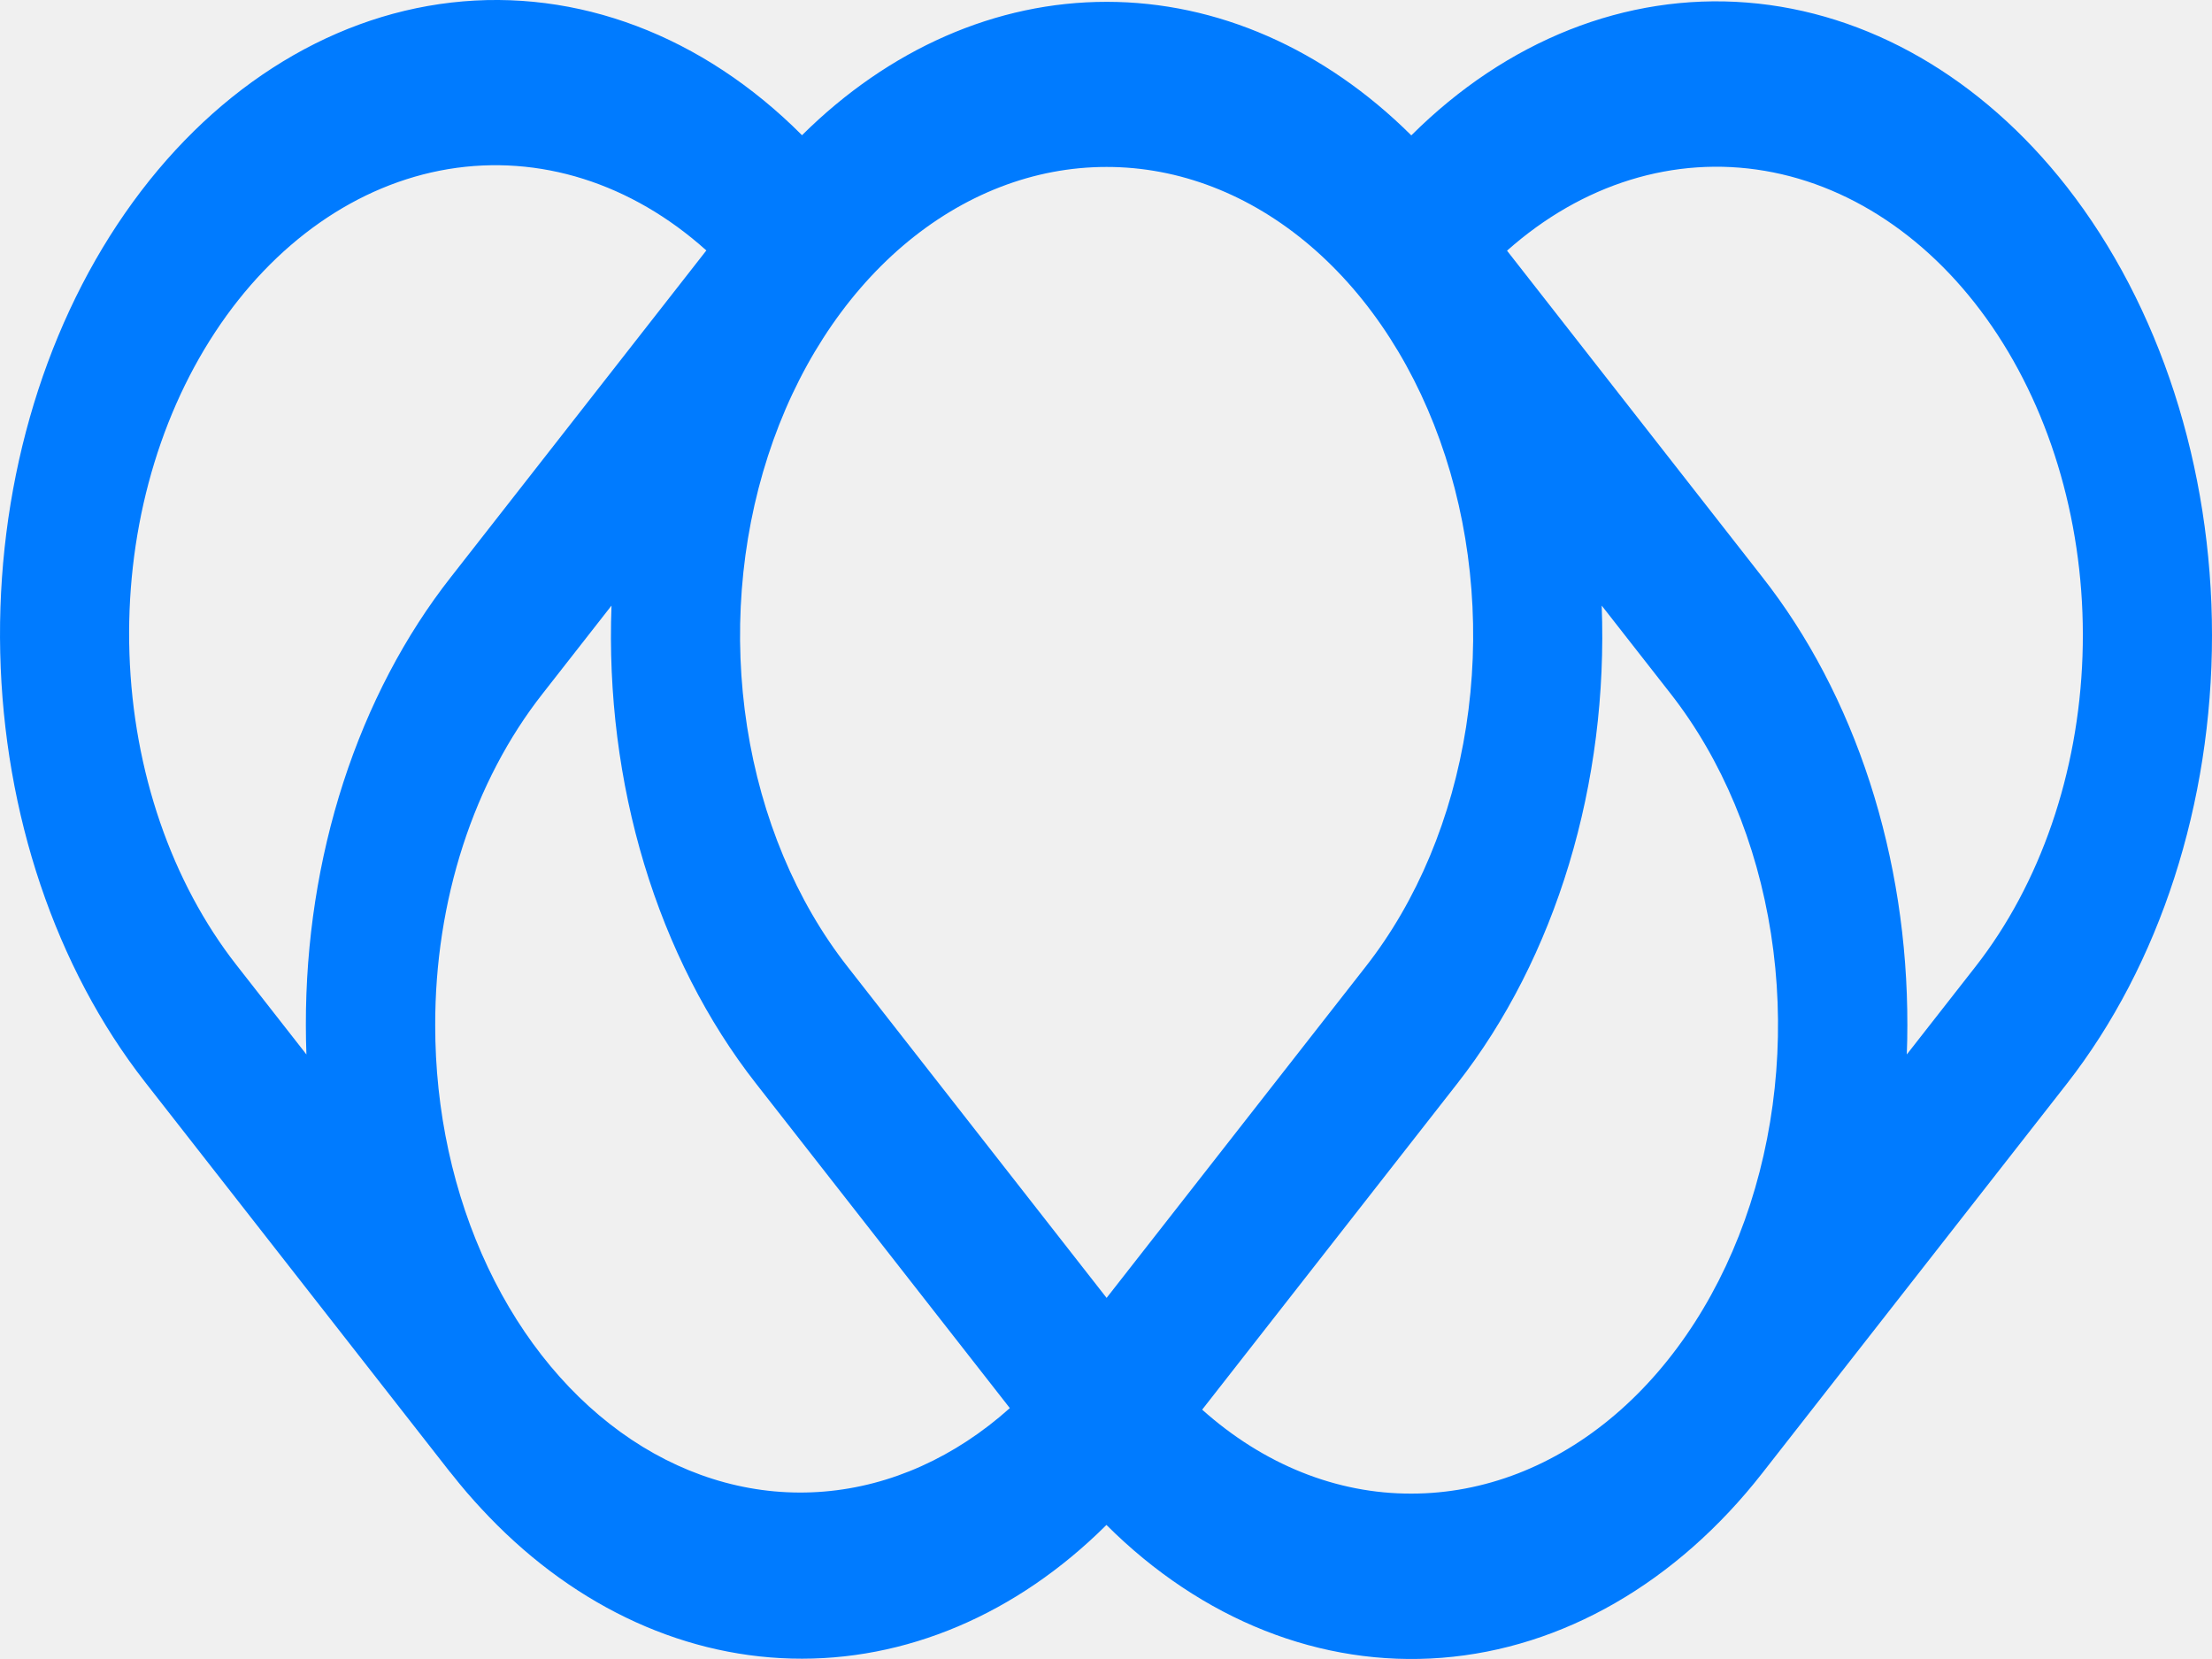
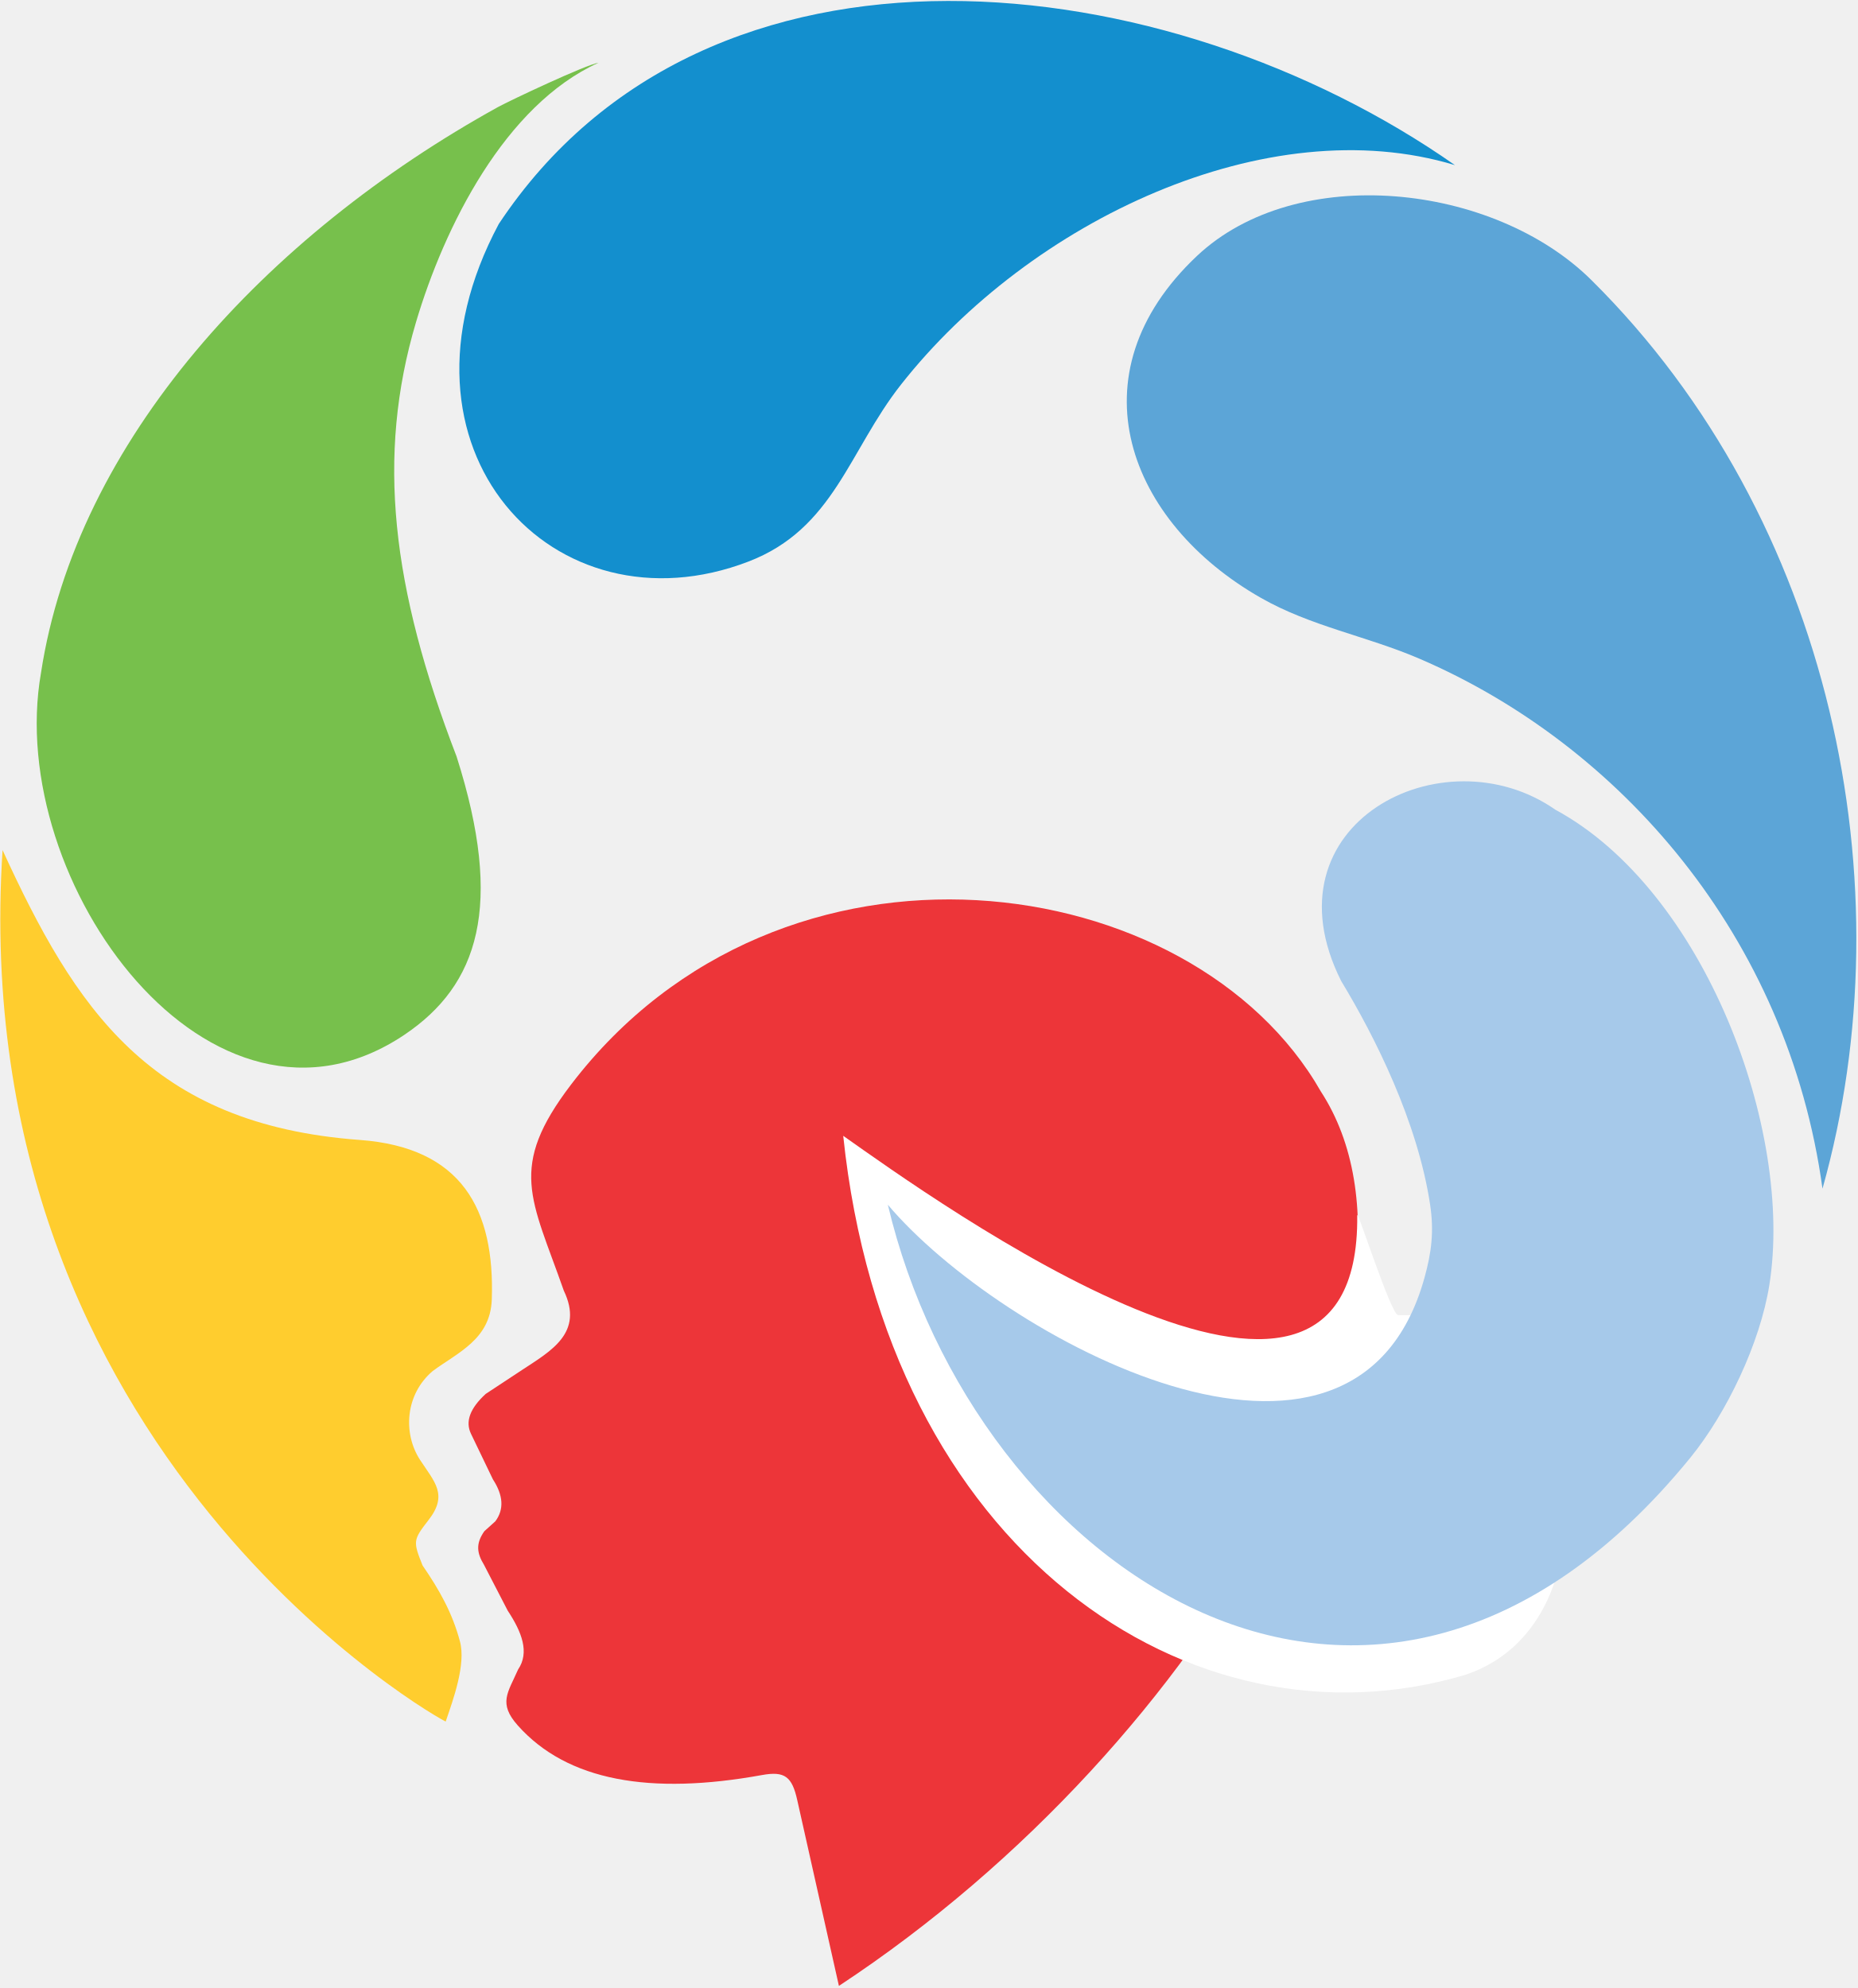
- <svg xmlns="http://www.w3.org/2000/svg" width="40" height="30" viewBox="0 0 40 30" fill="none">
-   <path d="M37.378 3.382C35.831 1.404 33.772 0.218 31.588 0.046C29.404 -0.126 27.247 0.728 25.521 2.448C23.946 0.883 22.008 0.033 20.013 0.033C18.017 0.032 16.079 0.881 14.503 2.445C12.706 0.642 10.438 -0.216 8.162 0.046C5.887 0.308 3.776 1.671 2.26 3.856C0.743 6.041 -0.063 8.883 0.004 11.803C0.071 14.723 1.008 17.499 2.622 19.566L8.135 26.616C8.14 26.621 8.144 26.626 8.149 26.631C8.153 26.637 8.155 26.639 8.158 26.643C8.164 26.651 8.17 26.657 8.176 26.665C8.263 26.776 8.352 26.884 8.442 26.989C8.489 27.043 8.536 27.096 8.583 27.149C8.621 27.192 8.66 27.234 8.699 27.276C10.27 28.978 12.252 29.938 14.312 29.992C16.371 30.047 18.383 29.194 20.008 27.576C21.733 29.296 23.891 30.15 26.075 29.978C28.258 29.806 30.317 28.62 31.865 26.642L37.378 19.594C39.057 17.442 40 14.527 40 11.488C40 8.448 39.057 5.533 37.378 3.382ZM20.011 3.019C21.322 3.018 22.603 3.514 23.693 4.444C24.784 5.375 25.633 6.698 26.135 8.246C26.637 9.794 26.768 11.498 26.512 13.142C26.256 14.785 25.625 16.295 24.697 17.479L20.011 23.47L15.325 17.479C14.397 16.295 13.766 14.785 13.51 13.142C13.254 11.498 13.385 9.794 13.887 8.246C14.388 6.698 15.238 5.375 16.328 4.444C17.419 3.514 18.7 3.018 20.011 3.019ZM7.87 18.537C7.868 17.423 8.038 16.321 8.371 15.292C8.704 14.264 9.194 13.33 9.811 12.545L11.058 10.951C10.998 12.545 11.199 14.137 11.649 15.626C12.099 17.114 12.787 18.466 13.671 19.594L18.261 25.463C17.271 26.349 16.109 26.872 14.903 26.972C13.697 27.073 12.492 26.748 11.42 26.034C10.348 25.319 9.45 24.242 8.824 22.92C8.198 21.598 7.868 20.082 7.87 18.536L7.87 18.537ZM4.276 17.451C3.103 15.952 2.412 13.944 2.341 11.826C2.269 9.707 2.821 7.631 3.889 6.008C4.956 4.385 6.461 3.332 8.106 3.058C9.751 2.785 11.416 3.31 12.773 4.529L8.157 10.431C7.322 11.492 6.66 12.756 6.209 14.147C5.758 15.539 5.528 17.031 5.531 18.537C5.531 18.714 5.534 18.892 5.541 19.068L4.276 17.451ZM25.524 27.009C24.171 27.014 22.849 26.483 21.739 25.491L26.352 19.594C27.235 18.466 27.923 17.114 28.373 15.626C28.823 14.137 29.024 12.545 28.964 10.951L30.211 12.545C31.138 13.73 31.769 15.24 32.025 16.884C32.281 18.527 32.149 20.231 31.648 21.779C31.146 23.327 30.297 24.651 29.207 25.582C28.117 26.513 26.835 27.009 25.524 27.009ZM35.724 17.479L34.481 19.068C34.488 18.892 34.491 18.715 34.491 18.537C34.494 17.031 34.264 15.539 33.813 14.147C33.362 12.756 32.7 11.492 31.865 10.431L27.252 4.533C28.611 3.324 30.276 2.809 31.917 3.09C33.558 3.371 35.058 4.427 36.121 6.051C37.183 7.675 37.732 9.749 37.658 11.864C37.585 13.979 36.895 15.982 35.724 17.479Z" fill="#007bff" tempfill="#008C8C" />
+ <svg xmlns="http://www.w3.org/2000/svg" width="498" height="533" viewBox="0 0 498 533" fill="none">
+   <path fill-rule="evenodd" clip-rule="evenodd" d="M151.133 346.045C156.543 357.35 147.718 362.179 139.892 367.326L130.19 373.721C125.99 377.572 124.675 381.123 126.239 384.394L132.115 396.609C134.932 400.94 135.144 404.692 132.775 407.876L129.839 410.518C127.503 413.82 127.784 416.356 129.741 419.548L136.09 431.823C139.879 437.562 141.992 443.016 138.877 447.603C136.141 453.833 133.473 456.645 138.814 462.633C152.05 477.483 174.302 481.353 204.288 475.899C210.346 474.802 212.314 476.323 213.71 482.66L224.87 532.438C324.875 466.584 389.876 347.723 354.058 292.648C319.673 232.339 209.536 216.785 153.065 290.791C136.065 313.1 142.422 321.201 151.133 346.045Z" fill="#ED3539" />
+   <path fill-rule="evenodd" clip-rule="evenodd" d="M389.995 44.27C339.737 29.047 276.138 59.102 241.491 103.139C227.494 120.932 223.526 141.763 200.63 150.556C148.553 170.583 101.43 120.419 133.698 60.048C189.801 -24.483 313.116 -9.604 389.995 44.27Z" fill="#138FCE" />
+   <path fill-rule="evenodd" clip-rule="evenodd" d="M226.025 304.524C250.265 321.606 364.653 404.13 363.805 325.868C363.774 323.918 372.847 352.544 374.767 352.595C376.796 352.62 378.829 352.62 380.829 352.577C427.21 365.071 432.607 436.266 392.482 449.122C318.919 470.827 237.621 415.559 226.025 304.524Z" fill="white" />
+   <path fill-rule="evenodd" clip-rule="evenodd" d="M488.517 318.689C511.386 237.491 491.141 139.064 426.575 75.091C400.341 49.074 347.652 43.397 320.856 68.61C286.994 100.528 302.548 140.111 337.968 160.283C351.409 167.96 366.453 170.553 380.566 176.64C434.009 199.647 479.226 250.908 488.517 318.689Z" fill="#5CA5D7" />
+   <path fill-rule="evenodd" clip-rule="evenodd" d="M359.493 263.004C368.54 277.947 380.007 300.773 383.347 323.013C384.4 330.086 383.753 335.701 381.814 342.637C362.926 410.411 267.957 358.528 237.984 322.996C260.99 420.421 368.36 494.78 453.091 390.826C462.911 378.749 471.785 360.079 474.271 344.531C480.89 303.042 456.923 238.744 416.923 217.095C386.873 196.082 338.368 220.854 359.493 263.004Z" fill="#A6C9EA" />
+   <path fill-rule="evenodd" clip-rule="evenodd" d="M0.684 227.92C20.089 270.188 40.049 301.472 96.401 305.626C123.746 307.614 132.657 324.184 131.822 348.426C131.442 359.137 122.686 362.609 115.981 367.593C108.61 373.849 107.974 384.288 112.578 391.38C116.436 397.312 120.206 400.708 114.852 407.558C110.684 412.923 110.702 413.258 113.263 419.702C117.8 426.302 121.247 432.428 123.284 440.055C124.947 446.206 121.483 455.66 119.47 461.554C119.371 461.865 -9.747 390.44 0.684 227.92Z" fill="#FFCD2E" />
+   <path fill-rule="evenodd" clip-rule="evenodd" d="M160.437 16.82C135.342 28.199 119.109 60.758 111.506 86.388C100.833 122.351 104.969 157.583 122.387 202.827C135.206 243.1 128.12 264.083 108.553 277.332C56.768 312.334 1.114 236.683 10.99 180.405C20.456 118.326 71.194 63.12 133.541 28.672C136.477 27.052 157.172 17.268 160.437 16.82Z" fill="#77C04C" />
</svg>
